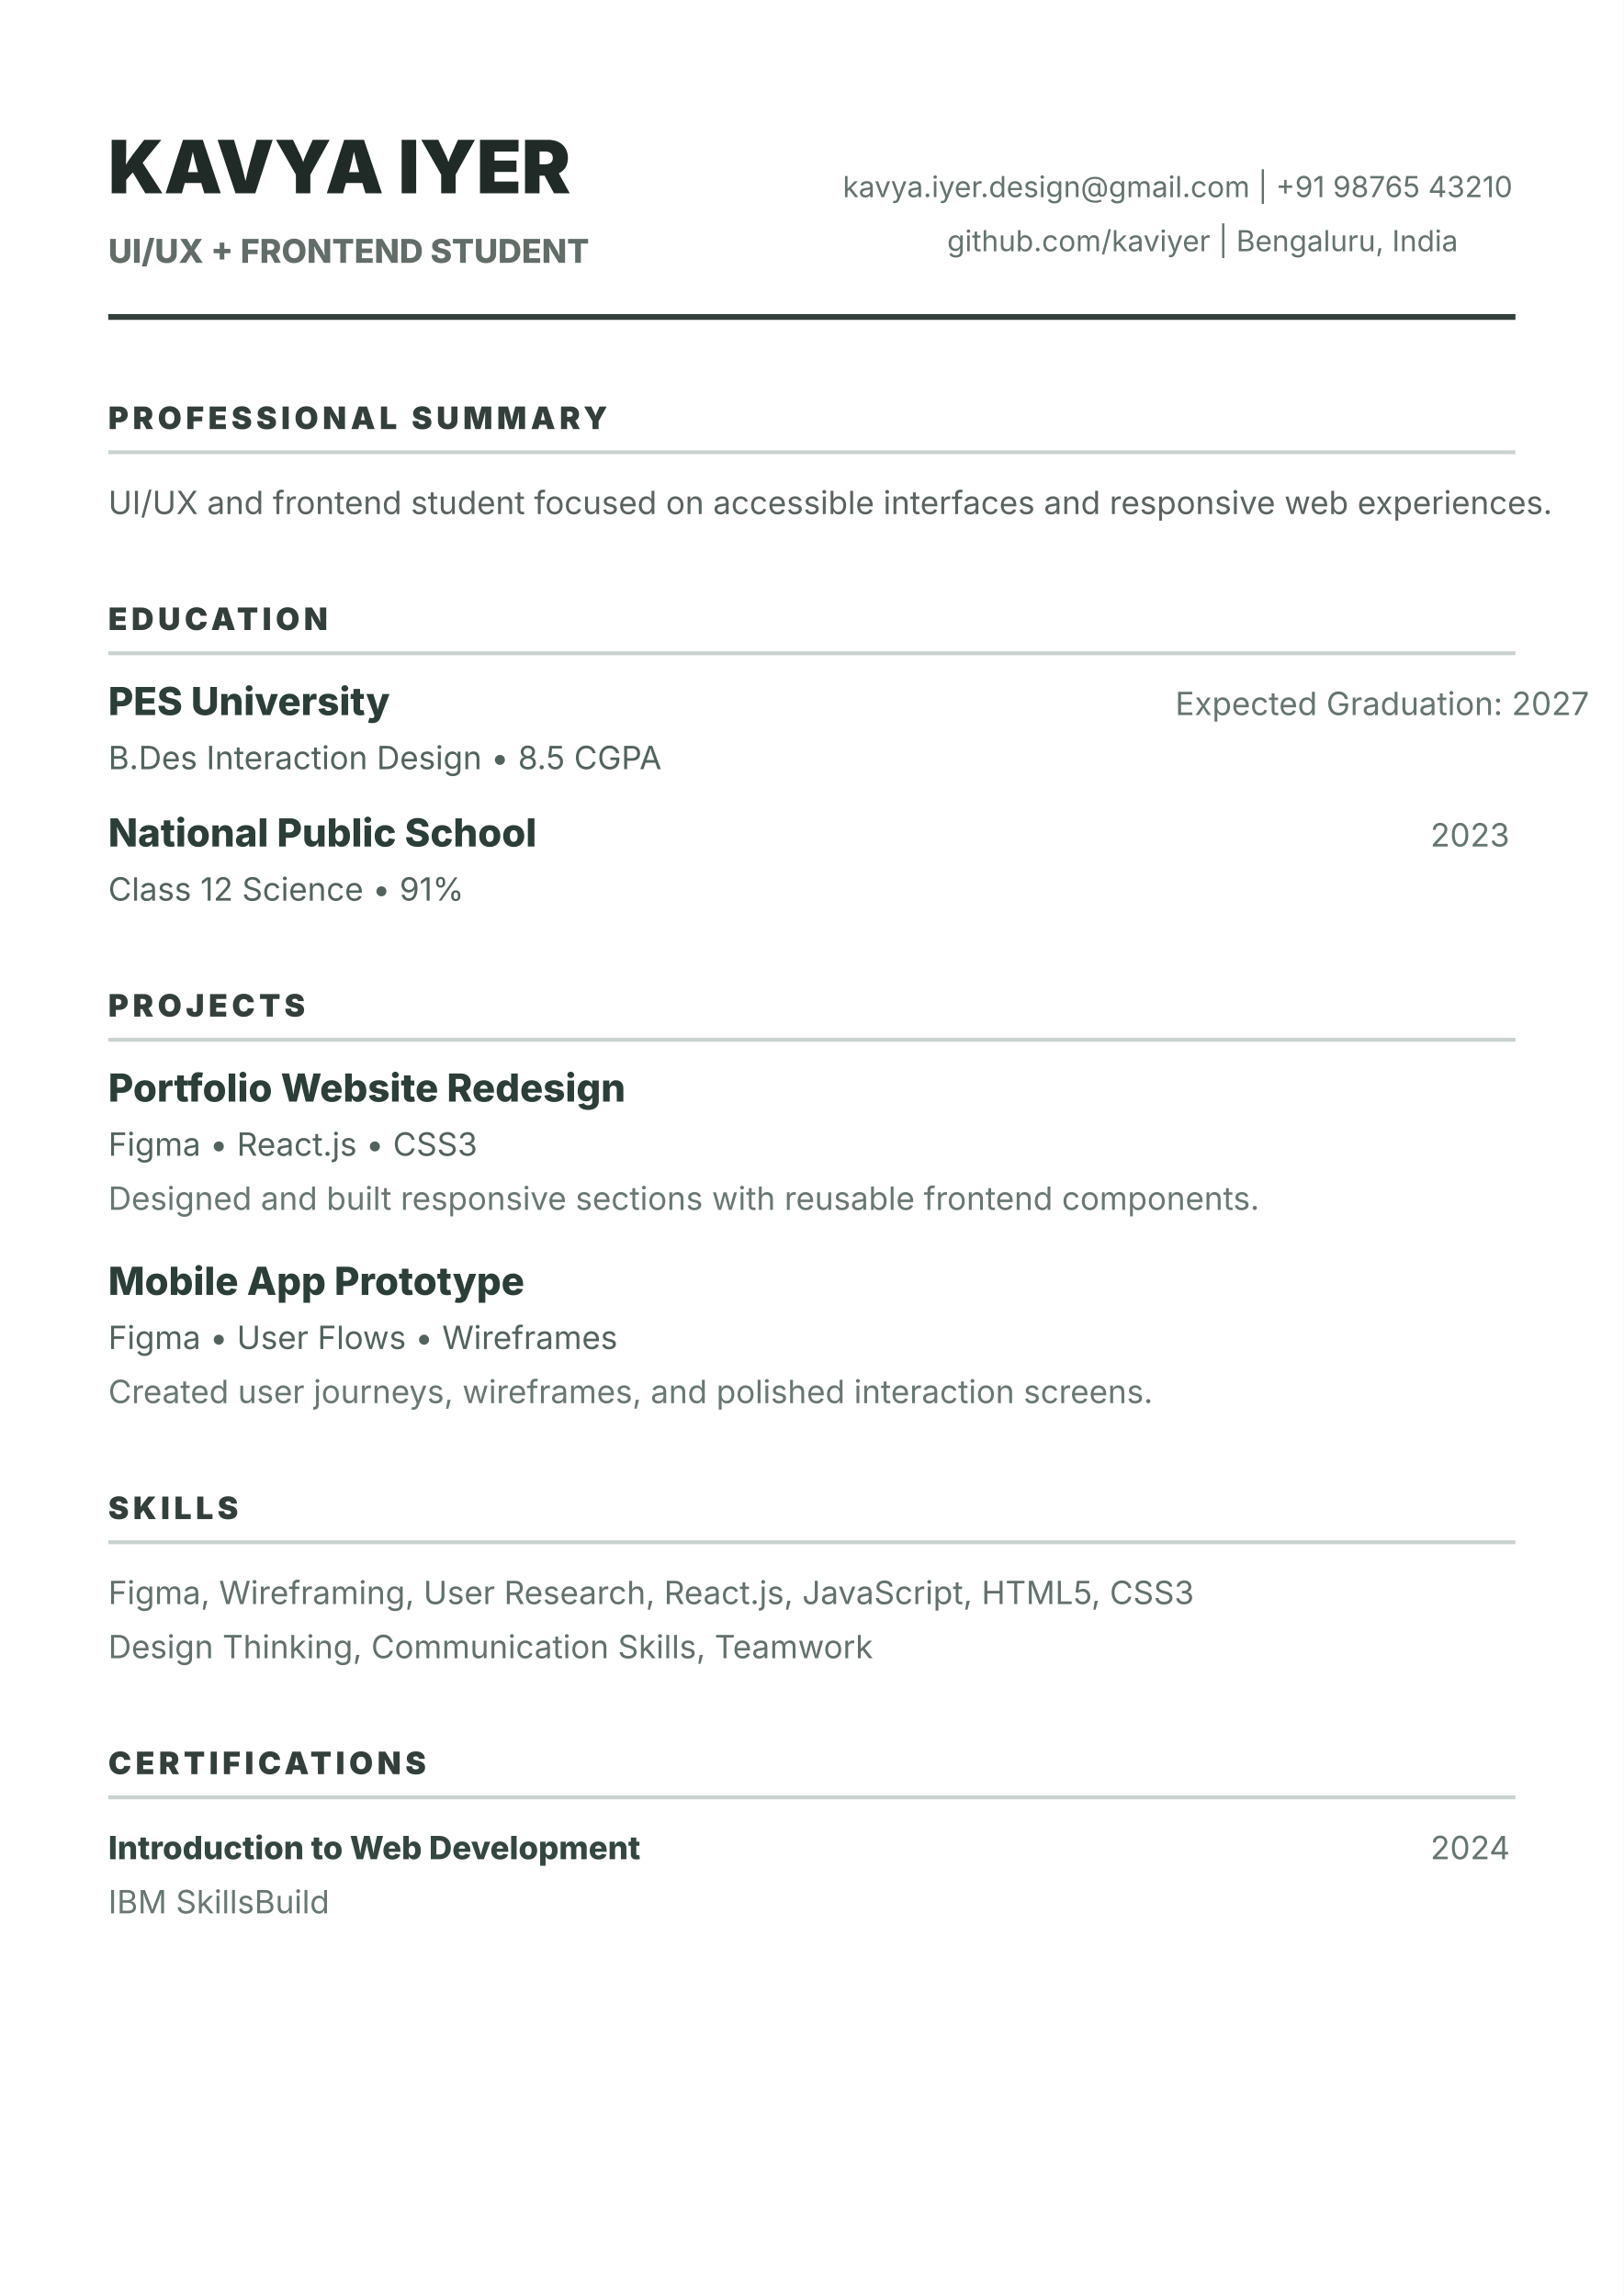
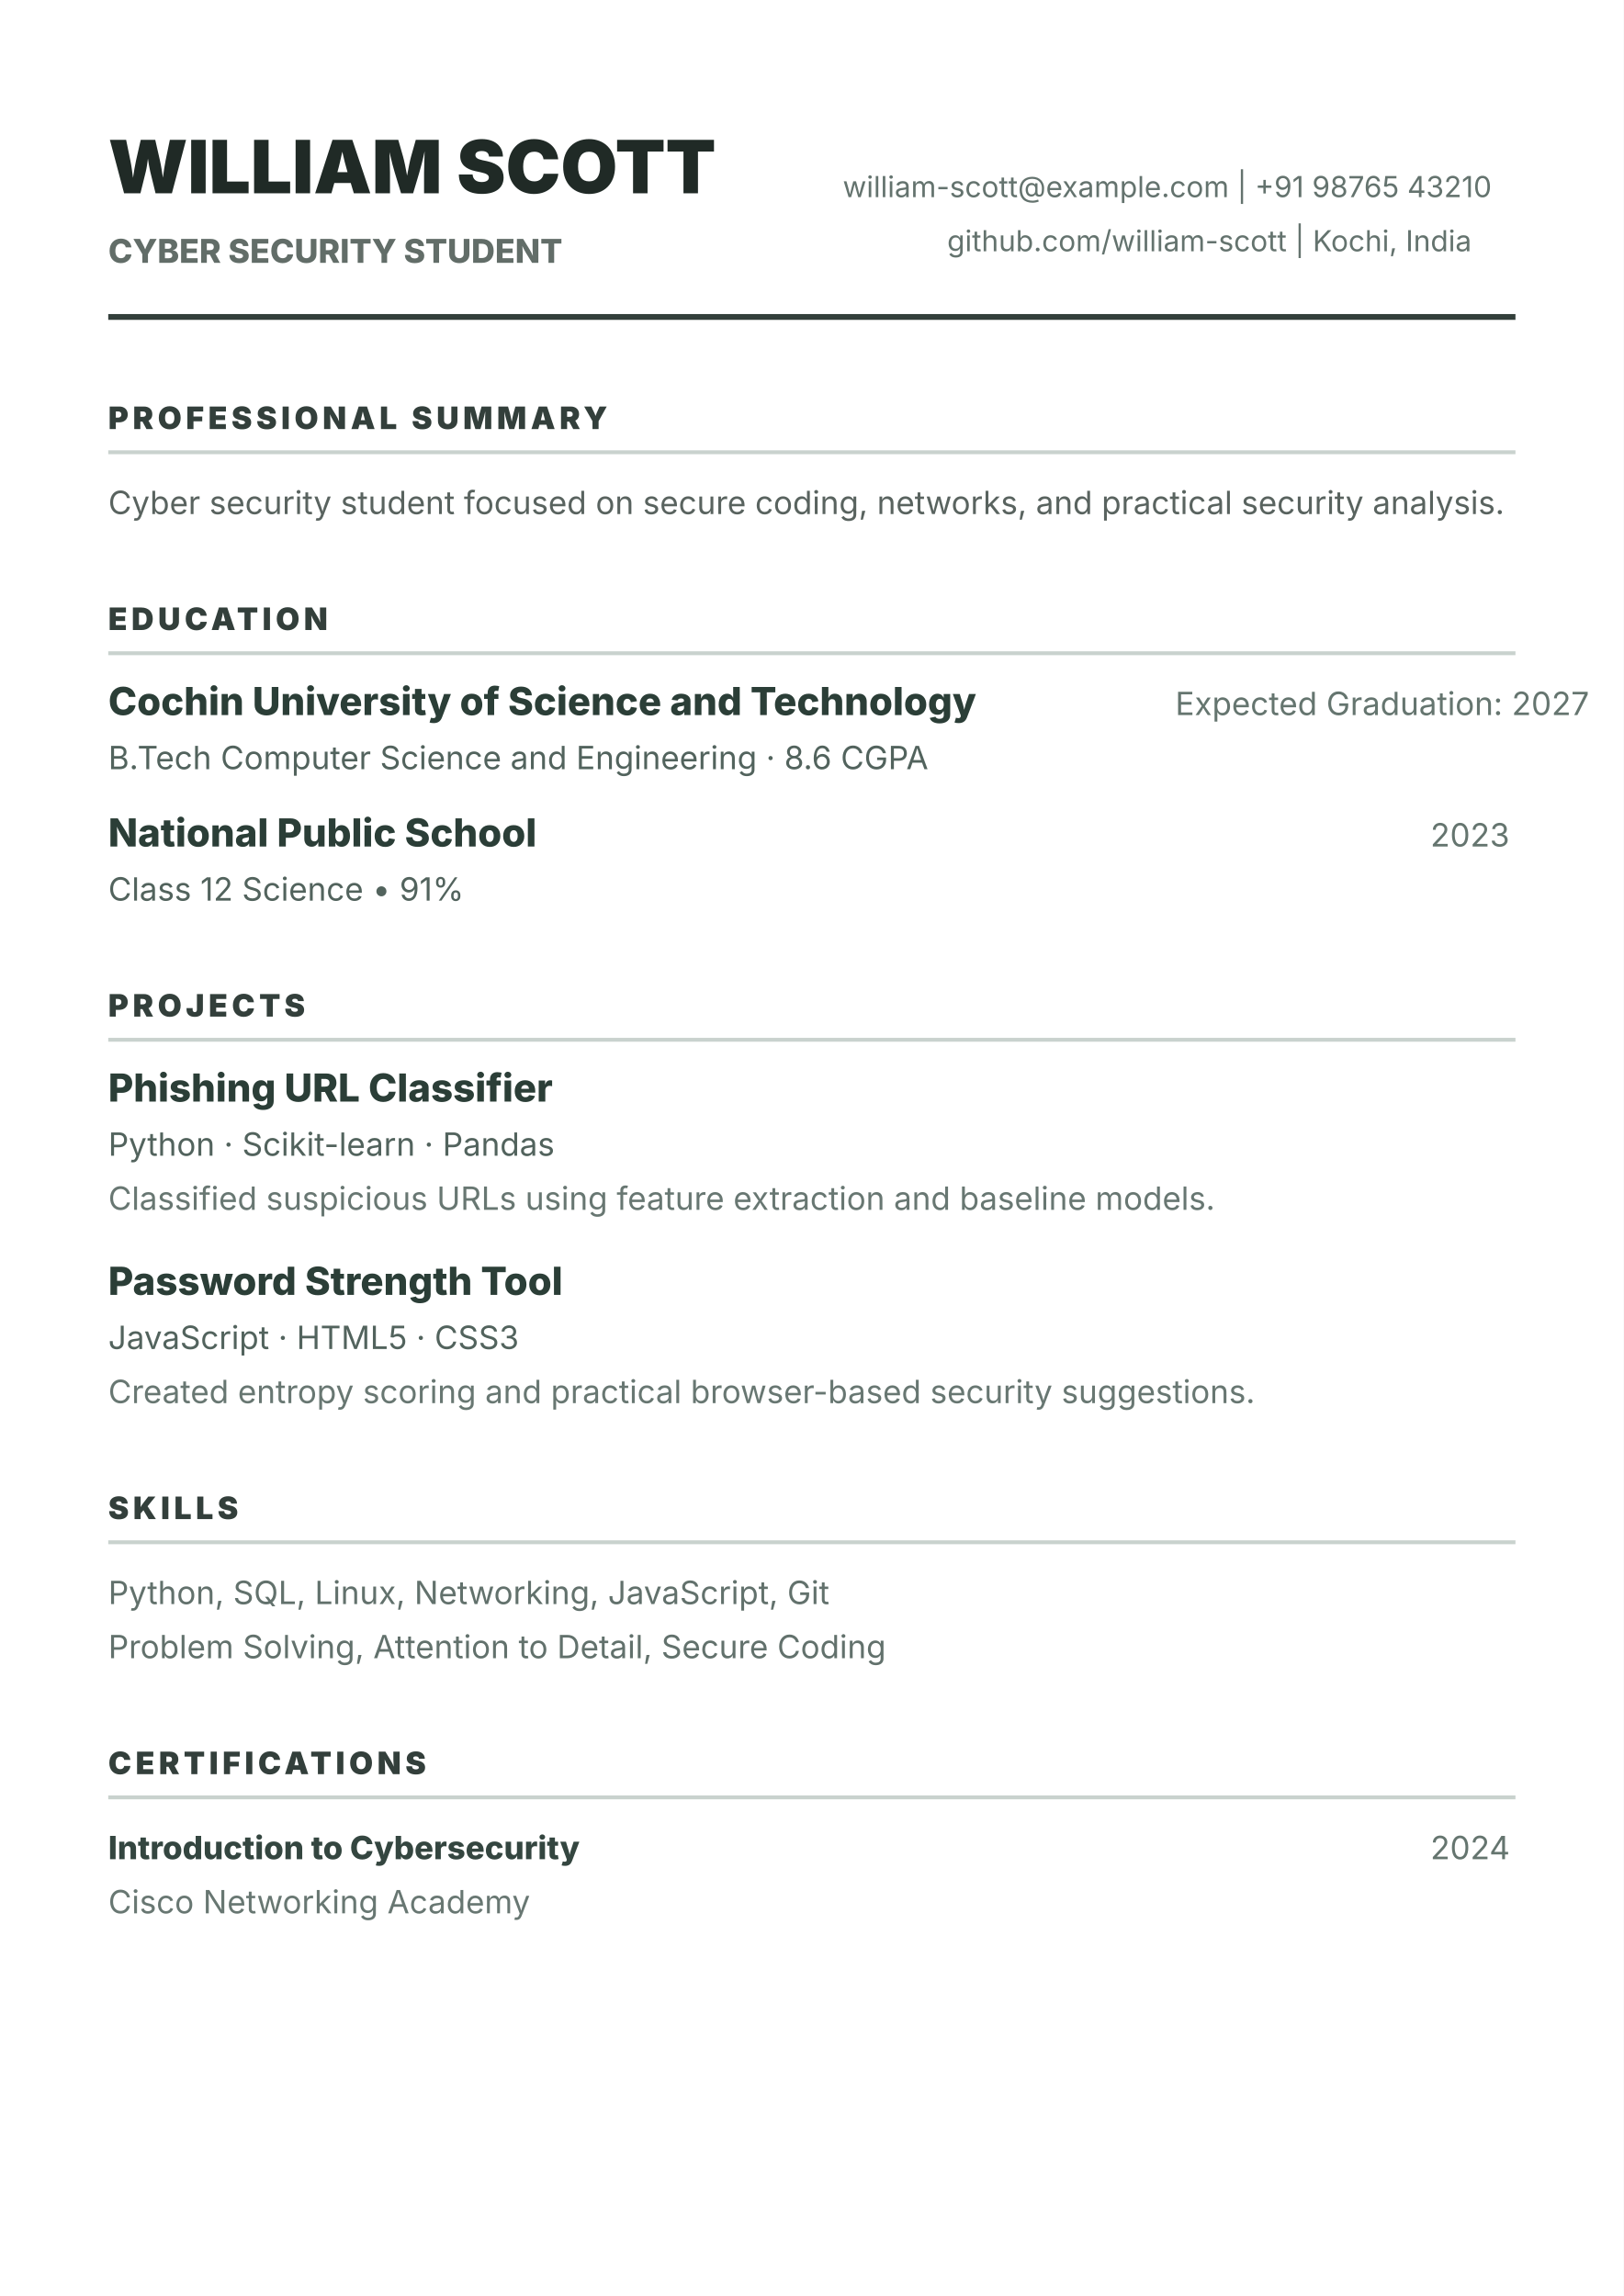
<svg xmlns="http://www.w3.org/2000/svg" width="420" height="594" viewBox="0 0 420 594">
  <rect width="420" height="594" fill="#fff" />
-   <text x="28" y="50" font-family="Inter, Arial, sans-serif" font-size="19" font-weight="900" fill="#202a26">KAVYA IYER</text>
-   <text x="28" y="68" font-family="Inter, Arial, sans-serif" font-size="8.5" font-weight="800" fill="#626d68">UI/UX + FRONTEND STUDENT</text>
-   <text x="218" y="51" font-family="Inter, Arial, sans-serif" font-size="7.5" fill="#64736e">kavya.iyer.design@gmail.com | +91 98765 43210</text>
-   <text x="245" y="65" font-family="Inter, Arial, sans-serif" font-size="7.5" fill="#64736e">github.com/kaviyer | Bengaluru, India</text>
+   <text x="28" y="50" font-family="Inter, Arial, sans-serif" font-size="19" font-weight="900" fill="#202a26">WILLIAM SCOTT</text>
+   <text x="28" y="68" font-family="Inter, Arial, sans-serif" font-size="8.5" font-weight="800" fill="#626d68">CYBER SECURITY STUDENT</text>
+   <text x="218" y="51" font-family="Inter, Arial, sans-serif" font-size="7.5" fill="#64736e">william-scott@example.com | +91 98765 43210</text>
+   <text x="245" y="65" font-family="Inter, Arial, sans-serif" font-size="7.5" fill="#64736e">github.com/william-scott | Kochi, India</text>
  <line x1="28" y1="82" x2="392" y2="82" stroke="#333f3b" stroke-width="1.5" />
  <g font-family="Inter, Arial, sans-serif" font-size="8.3">
    <text x="28" y="111" font-size="8" font-weight="900" letter-spacing="1.1" fill="#333f3b">PROFESSIONAL SUMMARY</text>
    <line x1="28" y1="117" x2="392" y2="117" stroke="#c9d2ce" />
-     <text x="28" y="133" fill="#59635f">UI/UX and frontend student focused on accessible interfaces and responsive web experiences.</text>
+     <text x="28" y="133" fill="#59635f">Cyber security student focused on secure coding, networks, and practical security analysis.</text>
    <text x="28" y="163" font-size="8" font-weight="900" letter-spacing="1.1" fill="#333f3b">EDUCATION</text>
    <line x1="28" y1="169" x2="392" y2="169" stroke="#c9d2ce" />
-     <text x="28" y="185" font-size="10" font-weight="800" fill="#2b3e37">PES University</text>
-     <text x="28" y="199" fill="#52635d">B.Des Interaction Design • 8.5 CGPA</text>
+     <text x="28" y="185" font-size="10" font-weight="800" fill="#2b3e37">Cochin University of Science and Technology</text>
+     <text x="28" y="199" fill="#52635d">B.Tech Computer Science and Engineering · 8.6 CGPA</text>
    <text x="304" y="185" fill="#65756f">Expected Graduation: 2027</text>
    <text x="28" y="219" font-size="10" font-weight="800" fill="#2b3e37">National Public School</text>
    <text x="28" y="233" fill="#52635d">Class 12 Science • 91%</text>
    <text x="370" y="219" fill="#65756f">2023</text>
    <text x="28" y="263" font-size="8" font-weight="900" letter-spacing="1.1" fill="#333f3b">PROJECTS</text>
    <line x1="28" y1="269" x2="392" y2="269" stroke="#c9d2ce" />
-     <text x="28" y="285" font-size="10" font-weight="800" fill="#2b3e37">Portfolio Website Redesign</text>
-     <text x="28" y="299" fill="#52635d">Figma • React.js • CSS3</text>
-     <text x="28" y="313" fill="#687772">Designed and built responsive sections with reusable frontend components.</text>
-     <text x="28" y="335" font-size="10" font-weight="800" fill="#2b3e37">Mobile App Prototype</text>
-     <text x="28" y="349" fill="#52635d">Figma • User Flows • Wireframes</text>
-     <text x="28" y="363" fill="#687772">Created user journeys, wireframes, and polished interaction screens.</text>
+     <text x="28" y="285" font-size="10" font-weight="800" fill="#2b3e37">Phishing URL Classifier</text>
+     <text x="28" y="299" fill="#52635d">Python · Scikit-learn · Pandas</text>
+     <text x="28" y="313" fill="#687772">Classified suspicious URLs using feature extraction and baseline models.</text>
+     <text x="28" y="335" font-size="10" font-weight="800" fill="#2b3e37">Password Strength Tool</text>
+     <text x="28" y="349" fill="#52635d">JavaScript · HTML5 · CSS3</text>
+     <text x="28" y="363" fill="#687772">Created entropy scoring and practical browser-based security suggestions.</text>
    <text x="28" y="393" font-size="8" font-weight="900" letter-spacing="1.1" fill="#333f3b">SKILLS</text>
    <line x1="28" y1="399" x2="392" y2="399" stroke="#c9d2ce" />
-     <text x="28" y="415" fill="#62716c">Figma, Wireframing, User Research, React.js, JavaScript, HTML5, CSS3</text>
-     <text x="28" y="429" fill="#62716c">Design Thinking, Communication Skills, Teamwork</text>
+     <text x="28" y="415" fill="#62716c">Python, SQL, Linux, Networking, JavaScript, Git</text>
+     <text x="28" y="429" fill="#62716c">Problem Solving, Attention to Detail, Secure Coding</text>
    <text x="28" y="459" font-size="8" font-weight="900" letter-spacing="1.1" fill="#333f3b">CERTIFICATIONS</text>
    <line x1="28" y1="465" x2="392" y2="465" stroke="#c9d2ce" />
-     <text x="28" y="481" font-weight="800" fill="#344640">Introduction to Web Development</text>
-     <text x="28" y="495" fill="#687772">IBM SkillsBuild</text>
+     <text x="28" y="481" font-weight="800" fill="#344640">Introduction to Cybersecurity</text>
+     <text x="28" y="495" fill="#687772">Cisco Networking Academy</text>
    <text x="370" y="481" fill="#65756f">2024</text>
  </g>
</svg>
